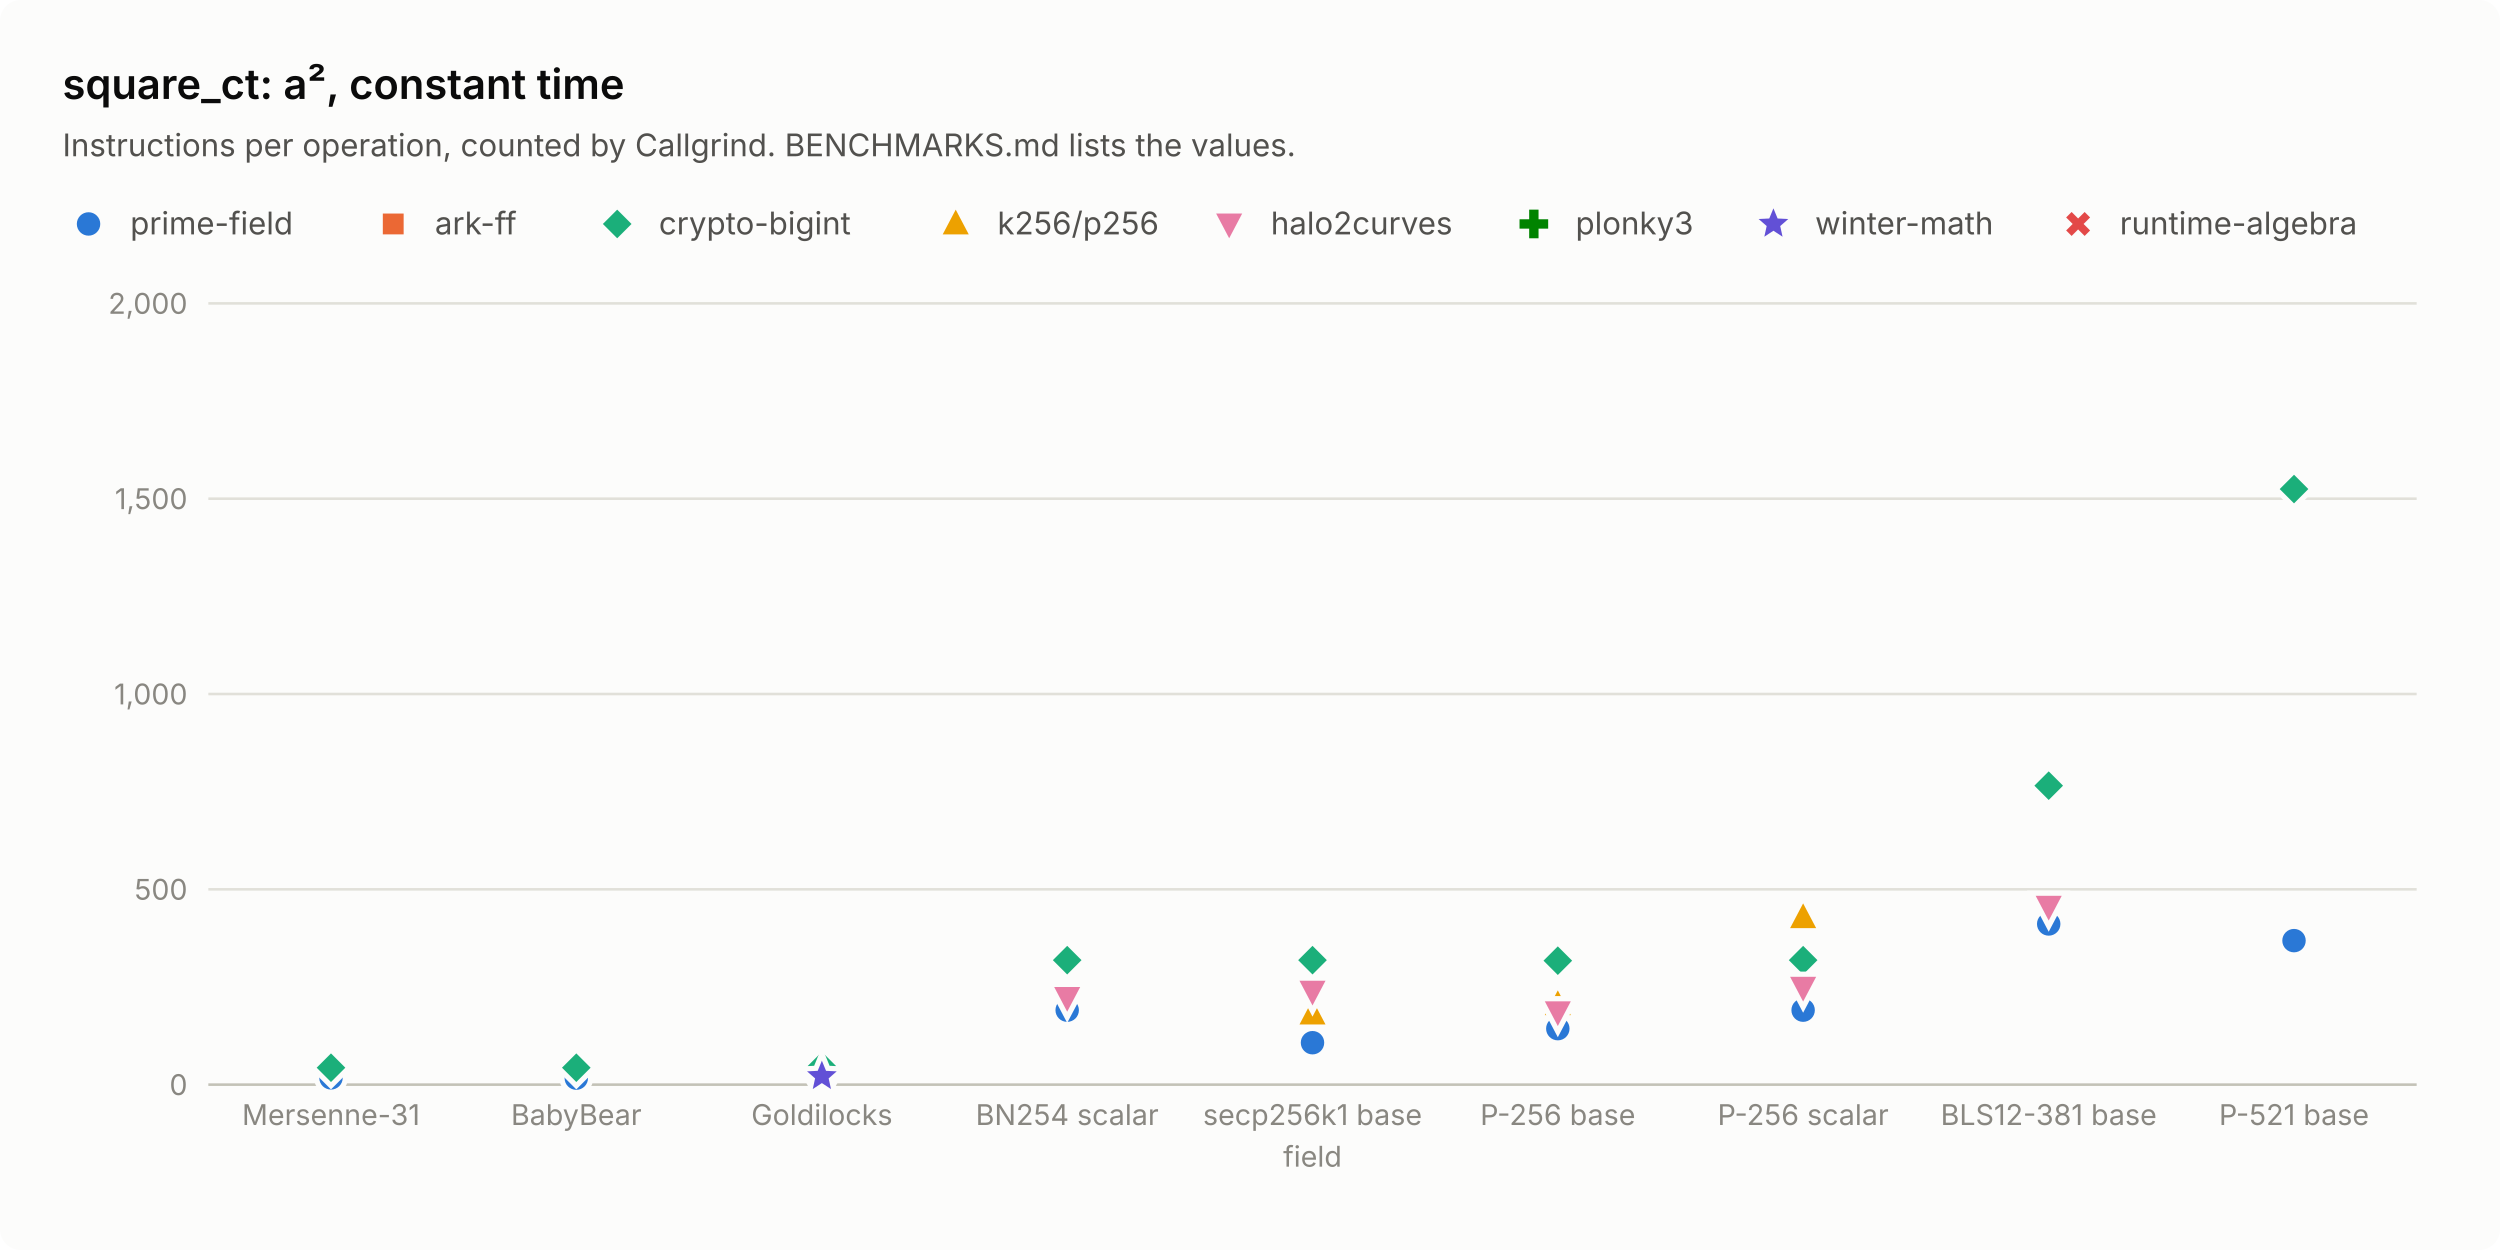
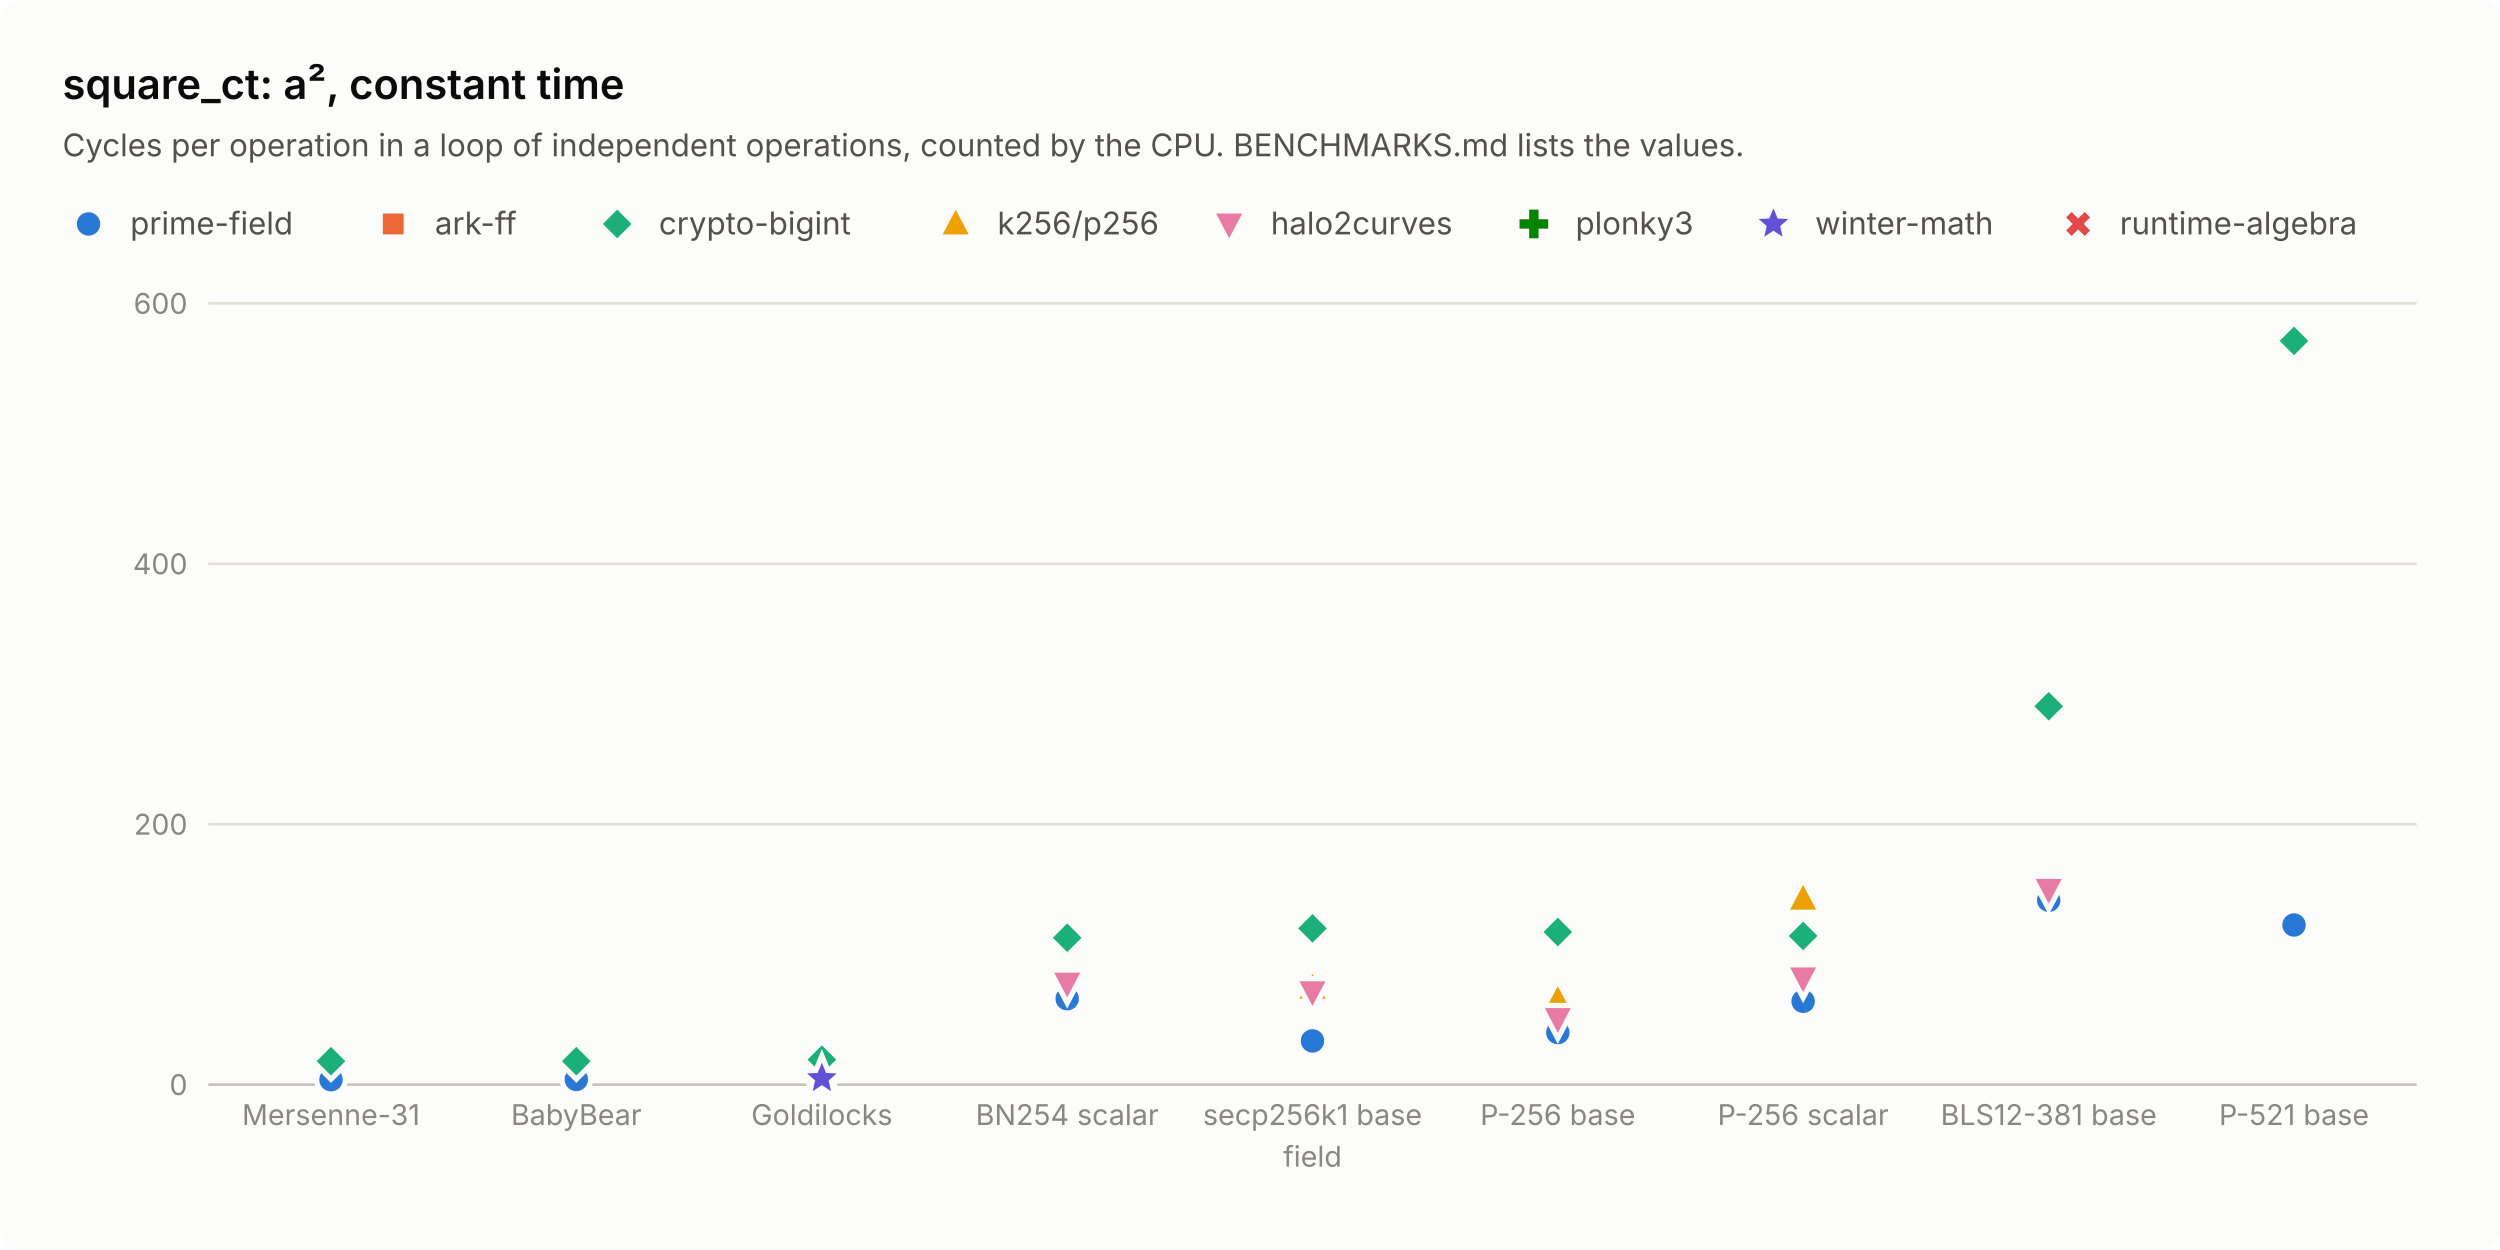
<svg xmlns="http://www.w3.org/2000/svg" width="960" height="480" viewBox="0 0 960 480" role="img" aria-labelledby="title description">
  <style>.grid,.axis{stroke-width:1}.title{font:600 16px system-ui, -apple-system, "Segoe UI", sans-serif}.subtitle,.legend{font:12px system-ui, -apple-system, "Segoe UI", sans-serif}.tick{font:11px system-ui, -apple-system, "Segoe UI", sans-serif;font-variant-numeric:tabular-nums}.line{fill:none;stroke-width:2;stroke-linejoin:round;stroke-linecap:round}.marker{stroke-width:4;paint-order:stroke}.surface{fill:#fcfcfb}.grid{stroke:#e1e0d9}.axis{stroke:#c3c2b7}.title{fill:#0b0b0b}.subtitle,.legend{fill:#52514e}.tick{fill:#898781}.marker{stroke:#fcfcfb}.c0 .line{stroke:#2a78d6}.c0 .marker{fill:#2a78d6}.c1 .line{stroke:#eb6834}.c1 .marker{fill:#eb6834}.c2 .line{stroke:#1baf7a}.c2 .marker{fill:#1baf7a}.c3 .line{stroke:#eda100}.c3 .marker{fill:#eda100}.c4 .line{stroke:#e87ba4}.c4 .marker{fill:#e87ba4}.c5 .line{stroke:#008300}.c5 .marker{fill:#008300}.c6 .line{stroke:#6250d6}.c6 .marker{fill:#6250d6}.c7 .line{stroke:#e34948}.c7 .marker{fill:#e34948}@media (prefers-color-scheme: dark){.surface{fill:#1a1a19}.grid{stroke:#2c2c2a}.axis{stroke:#383835}.title{fill:#f0efec}.subtitle,.legend{fill:#c3c2b7}.tick{fill:#898781}.marker{stroke:#1a1a19}.c0 .line{stroke:#3987e5}.c0 .marker{fill:#3987e5}.c1 .line{stroke:#d95926}.c1 .marker{fill:#d95926}.c2 .line{stroke:#199e70}.c2 .marker{fill:#199e70}.c3 .line{stroke:#c98500}.c3 .marker{fill:#c98500}.c4 .line{stroke:#d55181}.c4 .marker{fill:#d55181}.c5 .line{stroke:#008300}.c5 .marker{fill:#008300}.c6 .line{stroke:#9085e9}.c6 .marker{fill:#9085e9}.c7 .line{stroke:#e66767}.c7 .marker{fill:#e66767}}</style>
  <rect class="surface" width="960" height="480" rx="8" />
  <text class="title" x="24" y="38">square_ct: a², constant time</text>
-   <text class="subtitle" x="24" y="60">Instructions per operation, counted by Callgrind. BENCHMARKS.md lists the values.</text>
+   <text class="subtitle" x="24" y="60">Cycles per operation in a loop of independent operations, counted by the CPU. BENCHMARKS.md lists the values.</text>
  <g class="c0">
    <path class="marker" transform="translate(34,86)" d="M0,-4.5A4.5,4.5 0 1 1 0,4.5A4.5,4.5 0 1 1 0,-4.5Z" />
  </g>
  <text class="legend" x="50" y="90">prime-field</text>
  <g class="c1">
    <path class="marker" transform="translate(151,86)" d="M-4,-4H4V4H-4Z" />
  </g>
  <text class="legend" x="167" y="90">ark-ff</text>
  <g class="c2">
    <path class="marker" transform="translate(237,86)" d="M0,-5.5L5.5,0L0,5.5L-5.5,0Z" />
  </g>
  <text class="legend" x="253" y="90">crypto-bigint</text>
  <g class="c3">
    <path class="marker" transform="translate(367,86)" d="M0,-5.5L5,4H-5Z" />
  </g>
  <text class="legend" x="383" y="90">k256/p256</text>
  <g class="c4">
    <path class="marker" transform="translate(472,86)" d="M0,5.5L5,-4H-5Z" />
  </g>
  <text class="legend" x="488" y="90">halo2curves</text>
  <g class="c5">
    <path class="marker" transform="translate(589,86)" d="M-1.8,-5.5H1.8V-1.8H5.5V1.8H1.8V5.5H-1.8V1.8H-5.5V-1.8H-1.8Z" />
  </g>
  <text class="legend" x="605" y="90">plonky3</text>
  <g class="c6">
    <path class="marker" transform="translate(681,86)" d="M0,-6L1.6,-2.1L5.7,-1.9L2.6,0.8L3.5,4.9L0,2.6L-3.5,4.9L-2.6,0.8L-5.7,-1.9L-1.6,-2.1Z" />
  </g>
  <text class="legend" x="697" y="90">winter-math</text>
  <g class="c7">
    <path class="marker" transform="translate(798,86)" d="M-4.6,-2.5L-2.5,-4.6L0,-2.1L2.5,-4.6L4.6,-2.5L2.1,0L4.6,2.5L2.5,4.6L0,2.1L-2.5,4.6L-4.6,2.5L-2.1,0Z" />
  </g>
  <text class="legend" x="814" y="90">runtime-algebra</text>
  <text class="tick" x="72" y="420.5" text-anchor="end">0</text>
-   <path class="grid" d="M80,341.5H928" />
-   <text class="tick" x="72" y="345.5" text-anchor="end">500</text>
-   <path class="grid" d="M80,266.5H928" />
-   <text class="tick" x="72" y="270.5" text-anchor="end">1,000</text>
-   <path class="grid" d="M80,191.5H928" />
-   <text class="tick" x="72" y="195.5" text-anchor="end">1,500</text>
+   <path class="grid" d="M80,316.5H928" />
+   <text class="tick" x="72" y="320.5" text-anchor="end">200</text>
+   <path class="grid" d="M80,216.5H928" />
+   <text class="tick" x="72" y="220.5" text-anchor="end">400</text>
  <path class="grid" d="M80,116.5H928" />
-   <text class="tick" x="72" y="120.5" text-anchor="end">2,000</text>
+   <text class="tick" x="72" y="120.5" text-anchor="end">600</text>
  <path class="axis" d="M80,416.5H928" />
  <text class="tick" x="127.1" y="432" text-anchor="middle">Mersenne-31</text>
  <text class="tick" x="221.3" y="432" text-anchor="middle">BabyBear</text>
  <text class="tick" x="315.6" y="432" text-anchor="middle">Goldilocks</text>
  <text class="tick" x="409.8" y="432" text-anchor="middle">BN254 scalar</text>
  <text class="tick" x="504.0" y="432" text-anchor="middle">secp256k1 base</text>
  <text class="tick" x="598.2" y="432" text-anchor="middle">P-256 base</text>
  <text class="tick" x="692.4" y="432" text-anchor="middle">P-256 scalar</text>
  <text class="tick" x="786.7" y="432" text-anchor="middle">BLS12-381 base</text>
  <text class="tick" x="880.9" y="432" text-anchor="middle">P-521 base</text>
  <text class="tick" x="504.0" y="448" text-anchor="middle">field</text>
  <g class="c0">
-     <path class="marker" transform="translate(127.1,413.9)" d="M0,-4.5A4.5,4.5 0 1 1 0,4.5A4.5,4.5 0 1 1 0,-4.5Z" />
-     <path class="marker" transform="translate(221.3,414.0)" d="M0,-4.5A4.5,4.5 0 1 1 0,4.5A4.5,4.5 0 1 1 0,-4.5Z" />
-     <path class="marker" transform="translate(315.6,413.3)" d="M0,-4.5A4.5,4.5 0 1 1 0,4.5A4.5,4.5 0 1 1 0,-4.5Z" />
-     <path class="marker" transform="translate(409.8,387.9)" d="M0,-4.5A4.5,4.5 0 1 1 0,4.5A4.5,4.5 0 1 1 0,-4.5Z" />
-     <path class="marker" transform="translate(504.0,400.4)" d="M0,-4.5A4.5,4.5 0 1 1 0,4.5A4.5,4.5 0 1 1 0,-4.5Z" />
-     <path class="marker" transform="translate(598.2,395.0)" d="M0,-4.5A4.5,4.5 0 1 1 0,4.5A4.5,4.5 0 1 1 0,-4.5Z" />
-     <path class="marker" transform="translate(692.4,387.9)" d="M0,-4.5A4.5,4.5 0 1 1 0,4.5A4.5,4.5 0 1 1 0,-4.5Z" />
-     <path class="marker" transform="translate(786.7,354.8)" d="M0,-4.5A4.5,4.5 0 1 1 0,4.5A4.5,4.5 0 1 1 0,-4.5Z" />
-     <path class="marker" transform="translate(880.9,361.2)" d="M0,-4.5A4.5,4.5 0 1 1 0,4.5A4.5,4.5 0 1 1 0,-4.5Z" />
+     <path class="marker" transform="translate(127.1,414.6)" d="M0,-4.5A4.5,4.5 0 1 1 0,4.5A4.5,4.5 0 1 1 0,-4.5Z" />
+     <path class="marker" transform="translate(221.3,414.5)" d="M0,-4.5A4.5,4.5 0 1 1 0,4.5A4.5,4.5 0 1 1 0,-4.5Z" />
+     <path class="marker" transform="translate(315.6,413.8)" d="M0,-4.5A4.5,4.5 0 1 1 0,4.5A4.5,4.5 0 1 1 0,-4.5Z" />
+     <path class="marker" transform="translate(409.8,383.5)" d="M0,-4.5A4.5,4.5 0 1 1 0,4.5A4.5,4.5 0 1 1 0,-4.5Z" />
+     <path class="marker" transform="translate(504.0,399.7)" d="M0,-4.5A4.5,4.5 0 1 1 0,4.5A4.5,4.5 0 1 1 0,-4.5Z" />
+     <path class="marker" transform="translate(598.2,396.5)" d="M0,-4.5A4.5,4.5 0 1 1 0,4.5A4.5,4.5 0 1 1 0,-4.5Z" />
+     <path class="marker" transform="translate(692.4,384.5)" d="M0,-4.5A4.5,4.5 0 1 1 0,4.5A4.5,4.5 0 1 1 0,-4.5Z" />
+     <path class="marker" transform="translate(786.7,345.7)" d="M0,-4.5A4.5,4.5 0 1 1 0,4.5A4.5,4.5 0 1 1 0,-4.5Z" />
+     <path class="marker" transform="translate(880.9,355.2)" d="M0,-4.5A4.5,4.5 0 1 1 0,4.5A4.5,4.5 0 1 1 0,-4.5Z" />
  </g>
  <g class="c1">
</g>
  <g class="c2">
-     <path class="marker" transform="translate(127.1,410.0)" d="M0,-5.5L5.5,0L0,5.5L-5.5,0Z" />
-     <path class="marker" transform="translate(221.3,410.0)" d="M0,-5.5L5.5,0L0,5.5L-5.5,0Z" />
-     <path class="marker" transform="translate(315.6,409.4)" d="M0,-5.5L5.5,0L0,5.5L-5.5,0Z" />
-     <path class="marker" transform="translate(409.8,368.7)" d="M0,-5.5L5.5,0L0,5.5L-5.5,0Z" />
-     <path class="marker" transform="translate(504.0,368.7)" d="M0,-5.5L5.5,0L0,5.5L-5.5,0Z" />
-     <path class="marker" transform="translate(598.2,368.9)" d="M0,-5.5L5.5,0L0,5.5L-5.5,0Z" />
-     <path class="marker" transform="translate(692.4,368.7)" d="M0,-5.5L5.5,0L0,5.5L-5.5,0Z" />
-     <path class="marker" transform="translate(786.7,301.7)" d="M0,-5.5L5.5,0L0,5.5L-5.5,0Z" />
-     <path class="marker" transform="translate(880.9,187.8)" d="M0,-5.5L5.5,0L0,5.5L-5.5,0Z" />
+     <path class="marker" transform="translate(127.1,407.5)" d="M0,-5.5L5.5,0L0,5.5L-5.5,0Z" />
+     <path class="marker" transform="translate(221.3,407.5)" d="M0,-5.5L5.5,0L0,5.5L-5.5,0Z" />
+     <path class="marker" transform="translate(315.6,406.9)" d="M0,-5.5L5.5,0L0,5.5L-5.5,0Z" />
+     <path class="marker" transform="translate(409.8,360.1)" d="M0,-5.5L5.5,0L0,5.5L-5.5,0Z" />
+     <path class="marker" transform="translate(504.0,356.5)" d="M0,-5.5L5.5,0L0,5.5L-5.5,0Z" />
+     <path class="marker" transform="translate(598.2,357.9)" d="M0,-5.5L5.5,0L0,5.5L-5.5,0Z" />
+     <path class="marker" transform="translate(692.4,359.4)" d="M0,-5.5L5.5,0L0,5.5L-5.5,0Z" />
+     <path class="marker" transform="translate(786.7,271.2)" d="M0,-5.5L5.5,0L0,5.5L-5.5,0Z" />
+     <path class="marker" transform="translate(880.9,130.9)" d="M0,-5.5L5.5,0L0,5.5L-5.5,0Z" />
  </g>
  <g class="c3">
-     <path class="marker" transform="translate(504.0,389.4)" d="M0,-5.5L5,4H-5Z" />
-     <path class="marker" transform="translate(598.2,385.8)" d="M0,-5.5L5,4H-5Z" />
-     <path class="marker" transform="translate(692.4,352.4)" d="M0,-5.5L5,4H-5Z" />
+     <path class="marker" transform="translate(504.0,379.5)" d="M0,-5.5L5,4H-5Z" />
+     <path class="marker" transform="translate(598.2,384.2)" d="M0,-5.5L5,4H-5Z" />
+     <path class="marker" transform="translate(692.4,345.3)" d="M0,-5.5L5,4H-5Z" />
  </g>
  <g class="c4">
-     <path class="marker" transform="translate(409.8,383.0)" d="M0,5.5L5,-4H-5Z" />
-     <path class="marker" transform="translate(504.0,380.6)" d="M0,5.5L5,-4H-5Z" />
-     <path class="marker" transform="translate(598.2,388.5)" d="M0,5.5L5,-4H-5Z" />
-     <path class="marker" transform="translate(692.4,379.1)" d="M0,5.5L5,-4H-5Z" />
-     <path class="marker" transform="translate(786.7,348.0)" d="M0,5.5L5,-4H-5Z" />
+     <path class="marker" transform="translate(409.8,377.5)" d="M0,5.5L5,-4H-5Z" />
+     <path class="marker" transform="translate(504.0,380.8)" d="M0,5.5L5,-4H-5Z" />
+     <path class="marker" transform="translate(598.2,391.1)" d="M0,5.5L5,-4H-5Z" />
+     <path class="marker" transform="translate(692.4,375.5)" d="M0,5.5L5,-4H-5Z" />
+     <path class="marker" transform="translate(786.7,341.5)" d="M0,5.5L5,-4H-5Z" />
  </g>
  <g class="c5">
</g>
  <g class="c6">
-     <path class="marker" transform="translate(315.6,413.3)" d="M0,-6L1.6,-2.1L5.7,-1.9L2.6,0.8L3.5,4.9L0,2.6L-3.5,4.9L-2.6,0.8L-5.7,-1.9L-1.6,-2.1Z" />
+     <path class="marker" transform="translate(315.6,414.1)" d="M0,-6L1.6,-2.1L5.7,-1.9L2.6,0.8L3.5,4.9L0,2.6L-3.5,4.9L-2.6,0.8L-5.7,-1.9L-1.6,-2.1Z" />
  </g>
  <g class="c7">
</g>
</svg>
